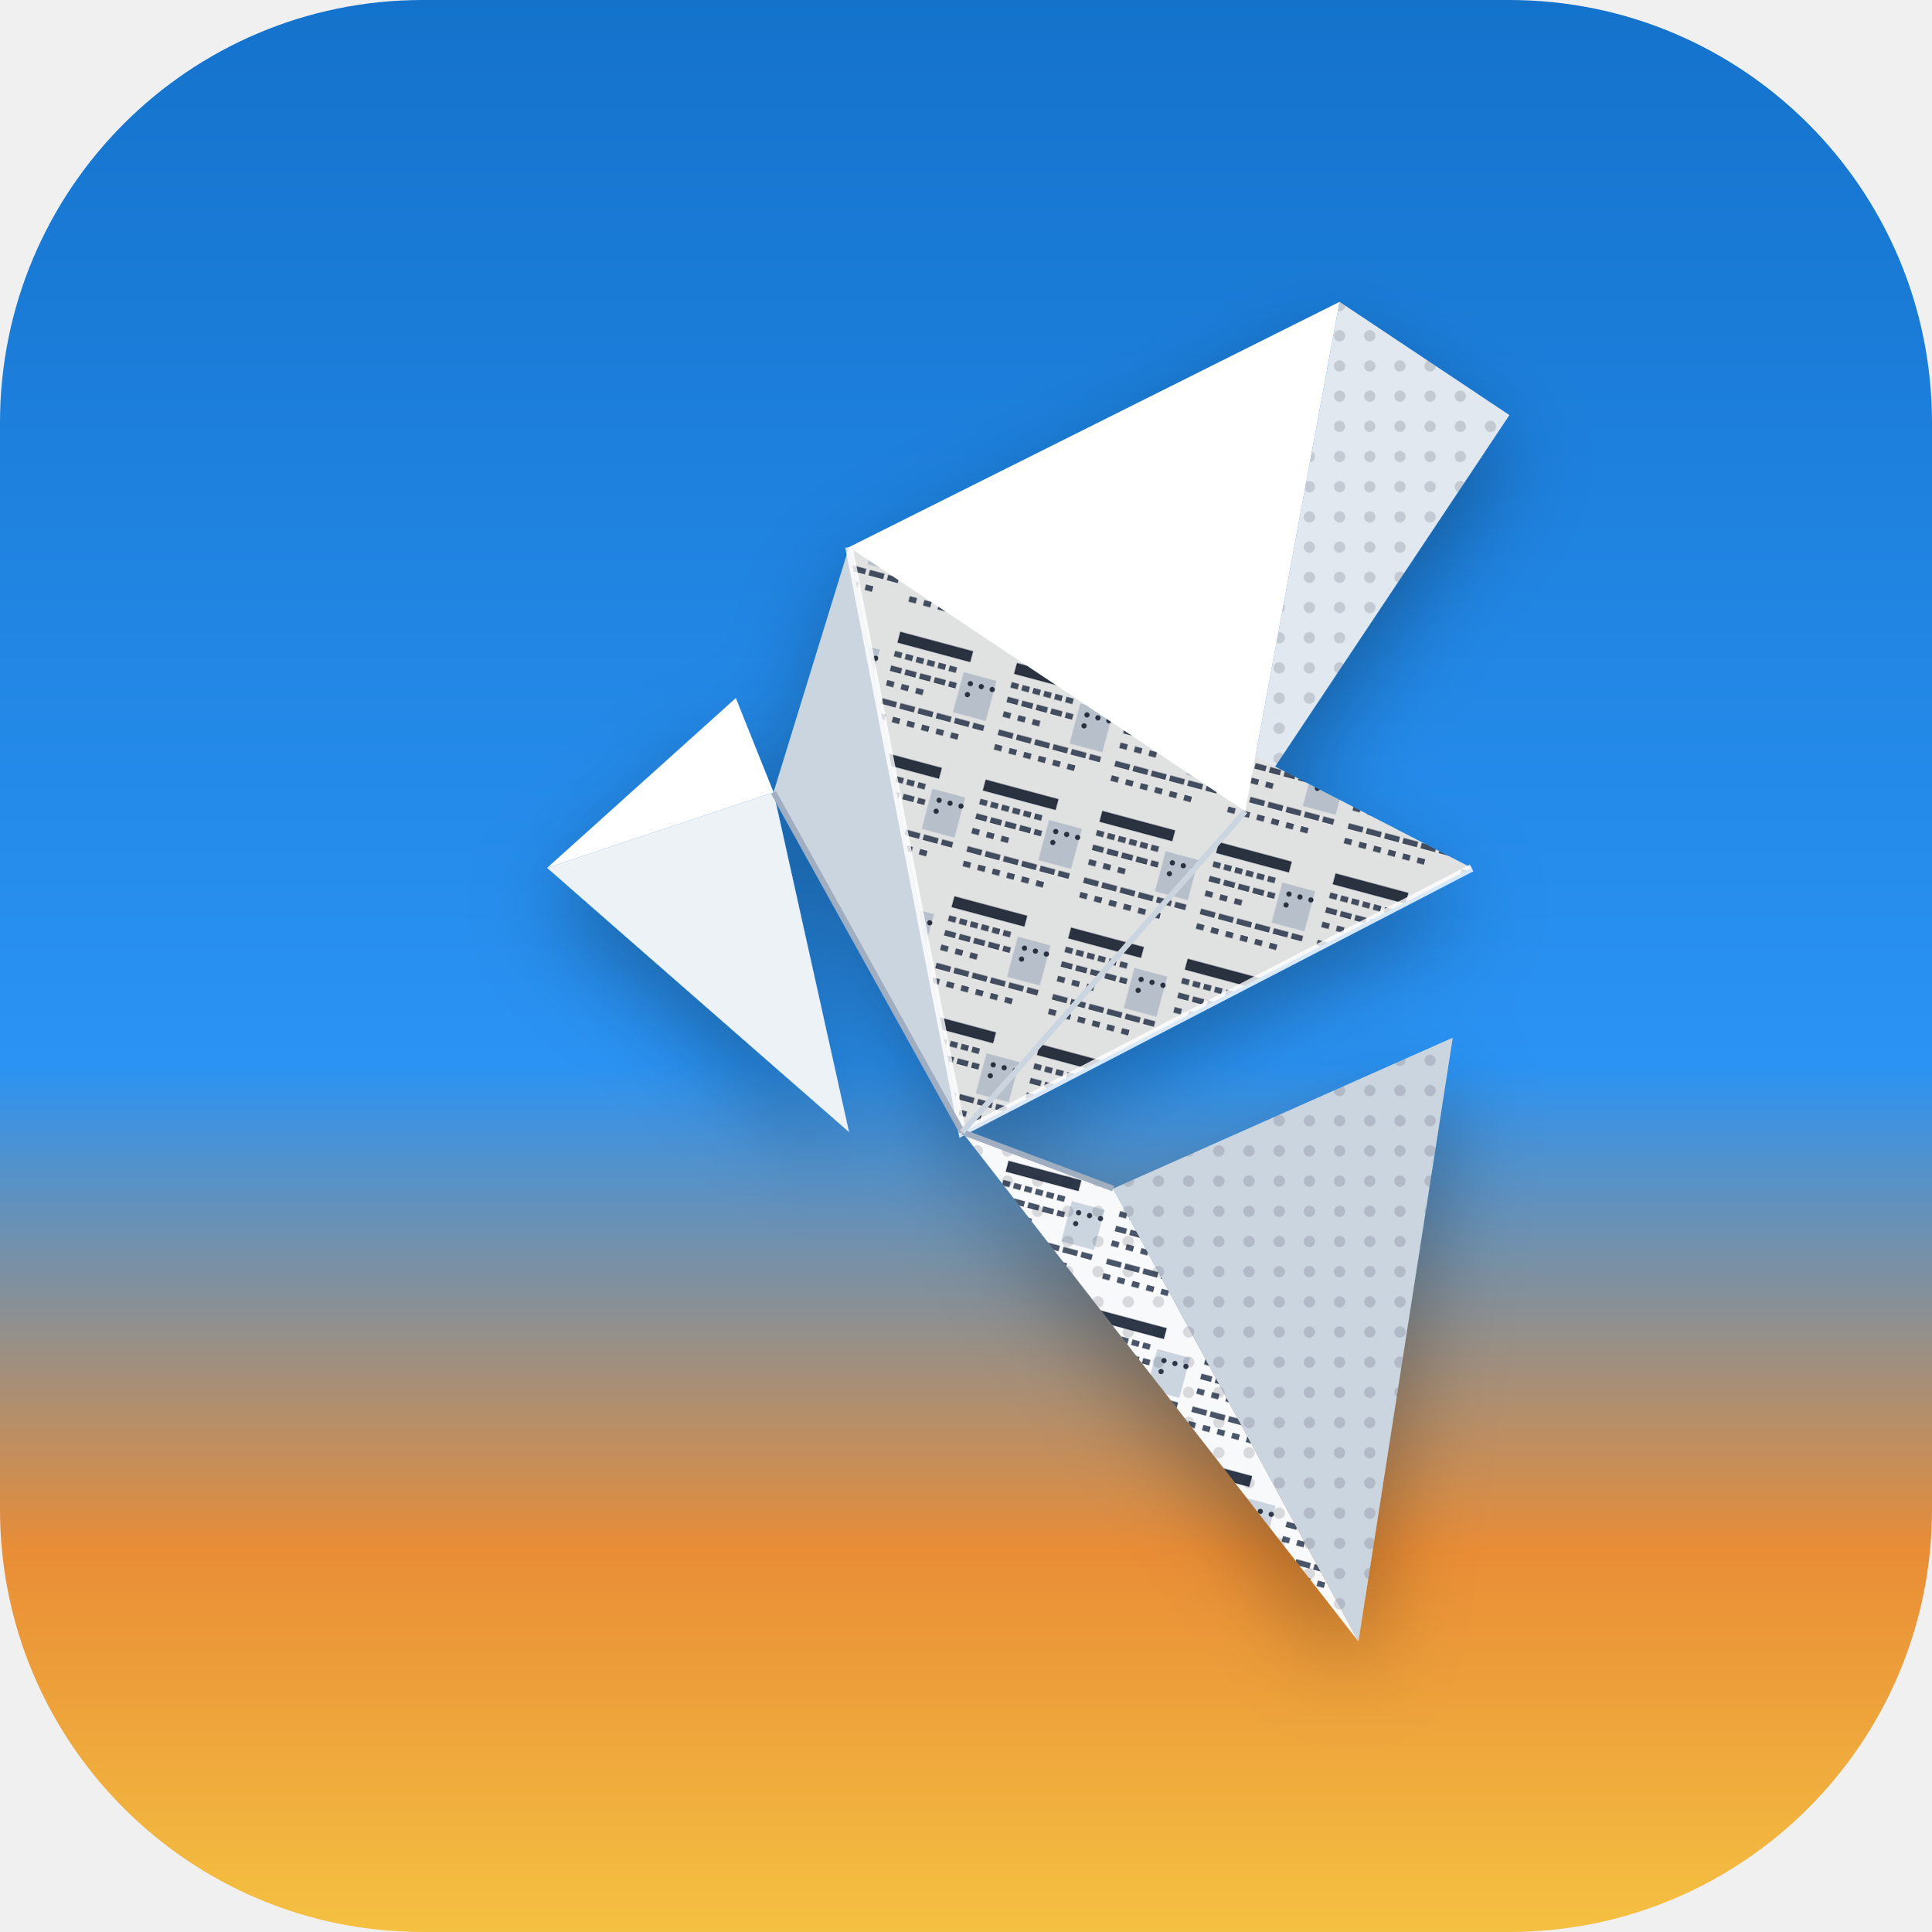
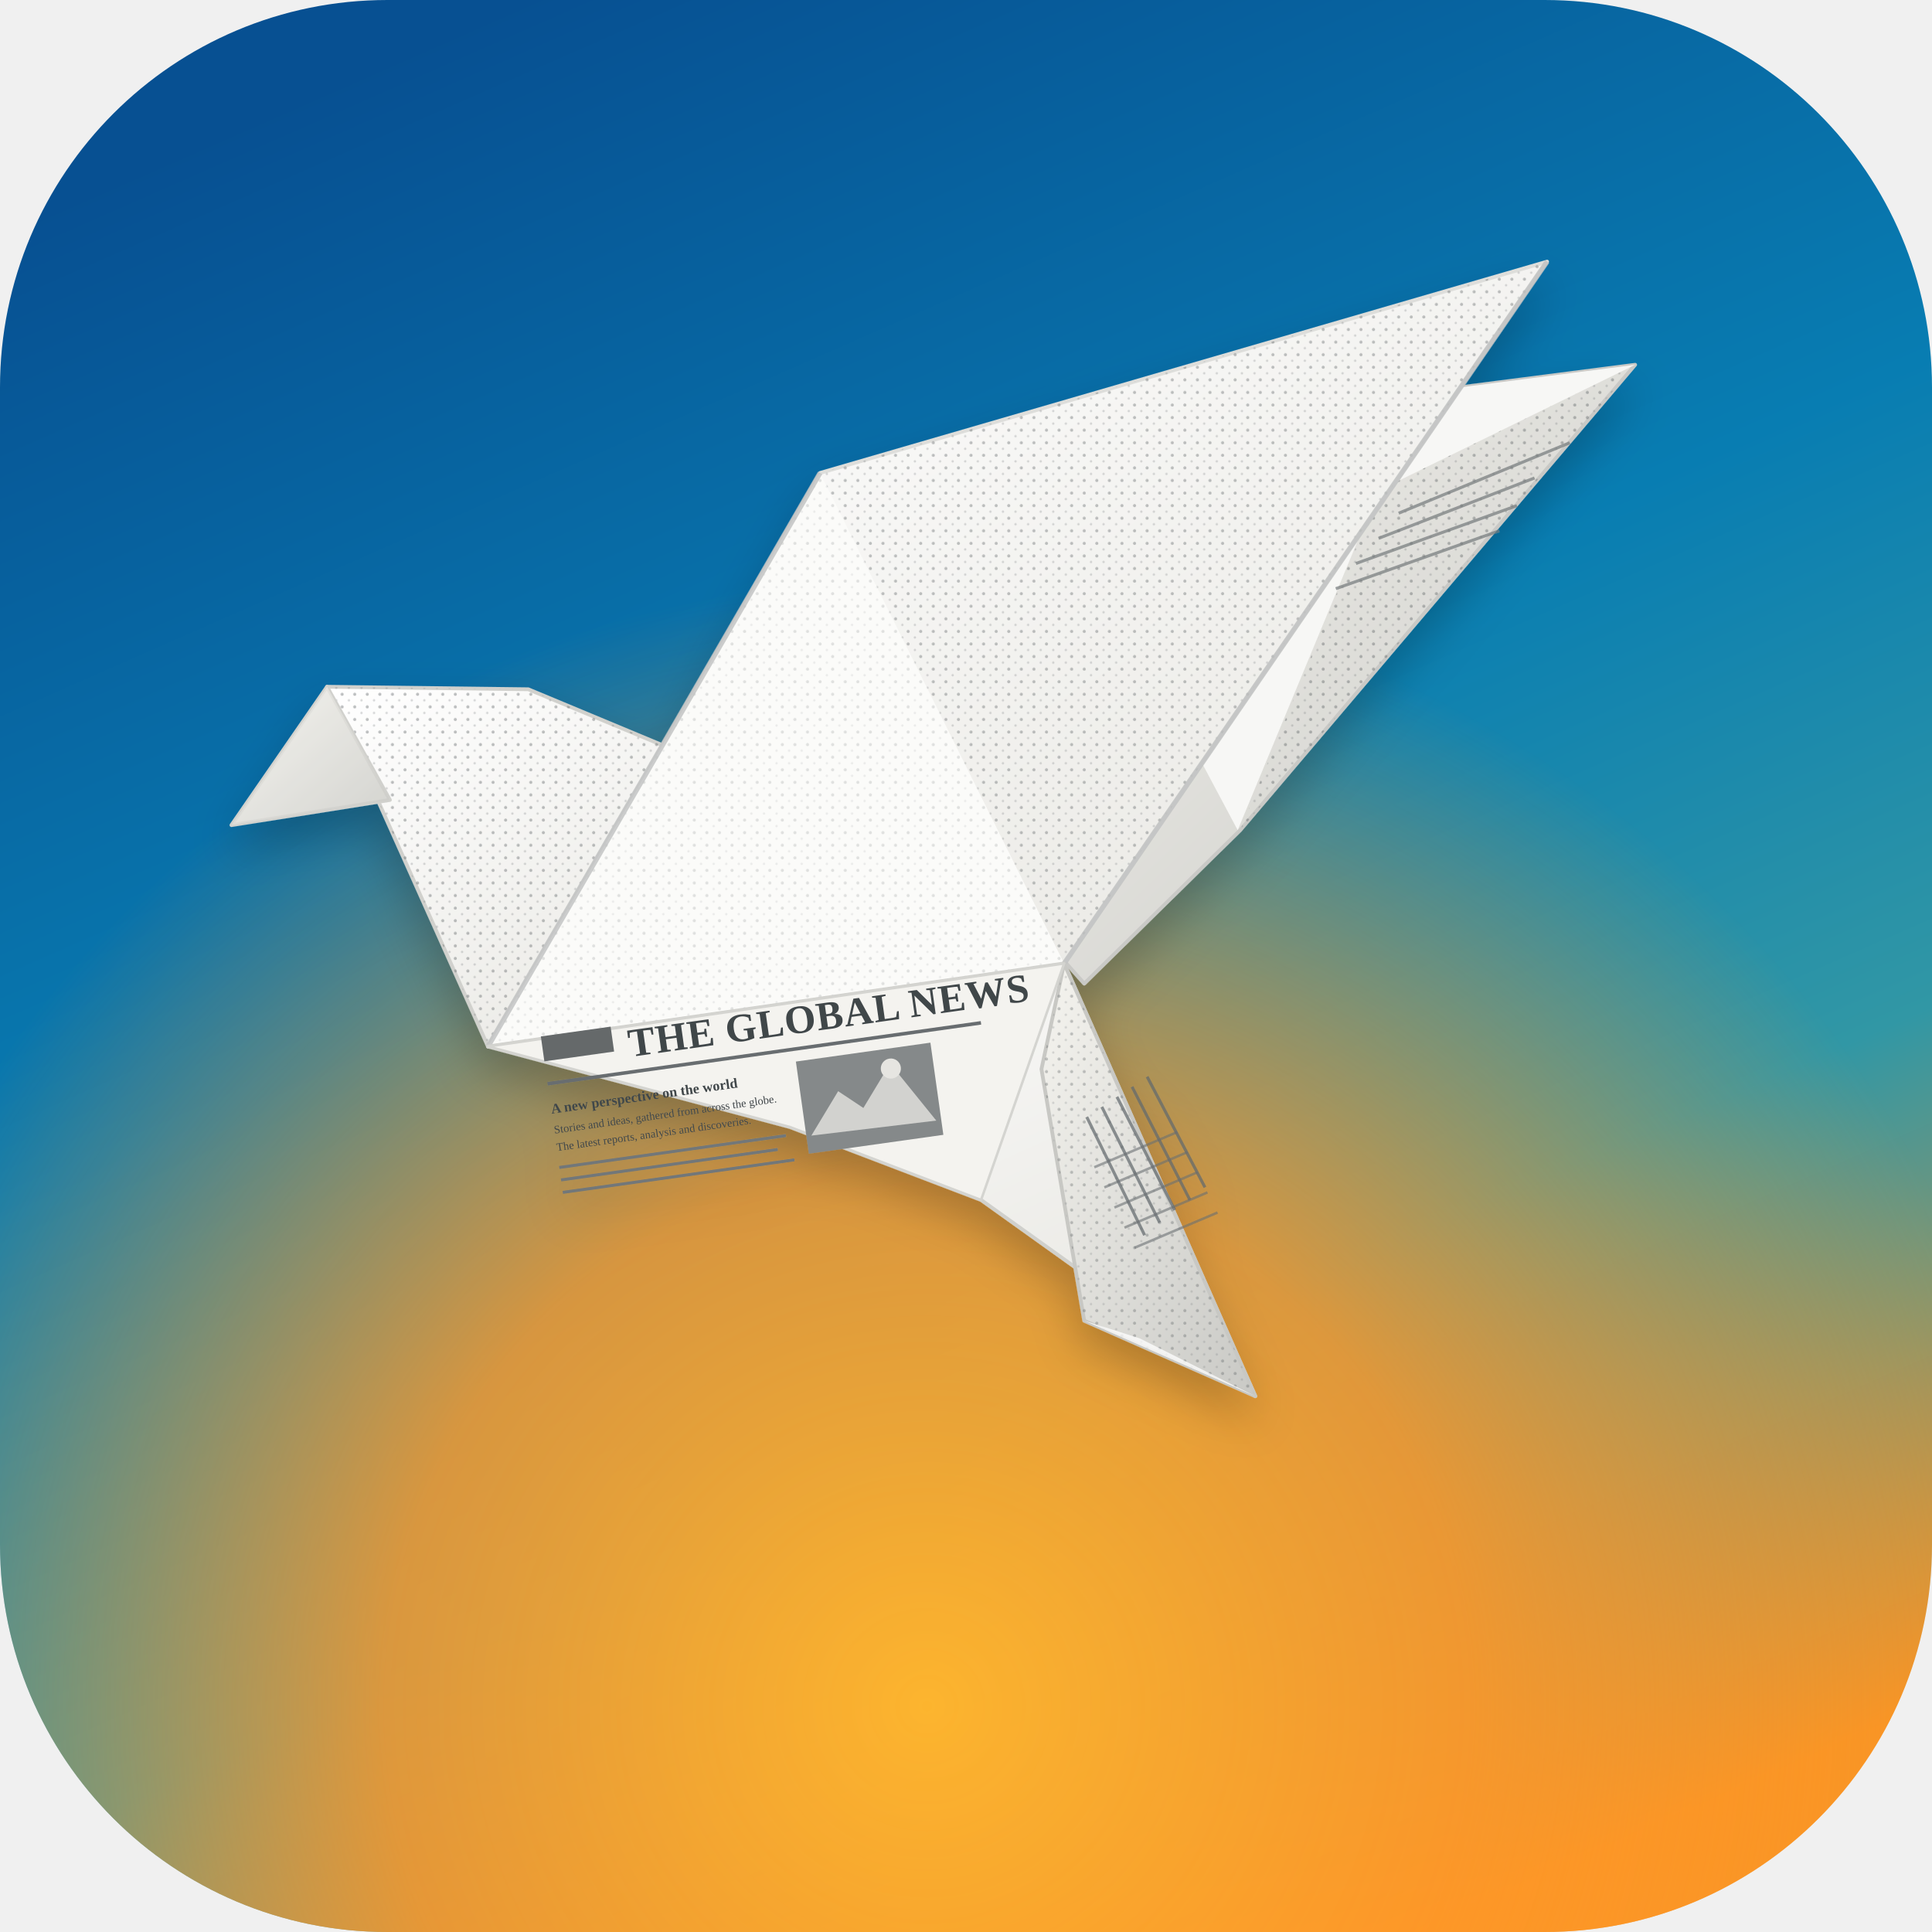
- <svg xmlns="http://www.w3.org/2000/svg" viewBox="0 0 512 512" width="100%" height="100%">
+ <svg xmlns="http://www.w3.org/2000/svg" viewBox="0 0 768 768" role="img" aria-labelledby="title description">
  <defs>
-     <linearGradient id="sky-gradient" x1="0%" y1="0%" x2="0%" y2="100%">
-       <stop offset="0%" stop-color="#1472cb" />
-       <stop offset="55%" stop-color="#2a93f4" />
-       <stop offset="80%" stop-color="#e98d36" />
-       <stop offset="100%" stop-color="#f5c242" />
+     <linearGradient id="sky" x1="0.28" y1="0" x2="0.72" y2="1">
+       <stop offset="0" stop-color="#075092" />
+       <stop offset="0.42" stop-color="#087db2" />
+       <stop offset="0.7" stop-color="#3197a5" />
+       <stop offset="1" stop-color="#f79424" />
    </linearGradient>
-     <pattern id="newspaper-print" width="32" height="32" patternUnits="userSpaceOnUse" patternTransform="rotate(15)">
-       <rect width="32" height="32" fill="#f8f9fa" />
-       <rect x="2" y="3" width="20" height="3" fill="#2d3748" />
-       <line x1="2" y1="9" x2="20" y2="9" stroke="#4a5568" stroke-width="1.5" stroke-dasharray="2,1" />
-       <line x1="2" y1="13" x2="20" y2="13" stroke="#4a5568" stroke-width="1.5" stroke-dasharray="3,1" />
-       <line x1="2" y1="17" x2="14" y2="17" stroke="#4a5568" stroke-width="1.5" stroke-dasharray="2,2" />
-       <rect x="21" y="9" width="9" height="11" fill="#cbd5e0" />
-       <circle cx="23.5" cy="11.5" r="0.7" fill="#2d3748" />
-       <circle cx="26.5" cy="11.5" r="0.7" fill="#2d3748" />
-       <circle cx="23.5" cy="14.5" r="0.7" fill="#2d3748" />
-       <circle cx="29.5" cy="11.5" r="0.7" fill="#2d3748" />
-       <line x1="2" y1="22" x2="30" y2="22" stroke="#4a5568" stroke-width="1.5" stroke-dasharray="4,1" />
-       <line x1="2" y1="26" x2="26" y2="26" stroke="#4a5568" stroke-width="1.5" stroke-dasharray="2,2" />
+     <radialGradient id="sunset" cx="0.48" cy="0.88" r="0.58">
+       <stop offset="0" stop-color="#ffb52d" stop-opacity="0.98" />
+       <stop offset="0.48" stop-color="#ff9828" stop-opacity="0.82" />
+       <stop offset="1" stop-color="#ff9828" stop-opacity="0" />
+     </radialGradient>
+     <linearGradient id="paper" x1="0" y1="0" x2="0.8" y2="1">
+       <stop offset="0" stop-color="#fff" />
+       <stop offset="1" stop-color="#e8e7e2" />
+     </linearGradient>
+     <linearGradient id="paperShade" x1="0" y1="0" x2="1" y2="1">
+       <stop offset="0" stop-color="#f5f4ef" />
+       <stop offset="1" stop-color="#c9c9c5" />
+     </linearGradient>
+     <pattern id="newsDots" width="5" height="5" patternUnits="userSpaceOnUse">
+       <circle cx="1" cy="1" r="0.62" fill="#555b5e" opacity="0.48" />
+       <circle cx="3.7" cy="3.4" r="0.48" fill="#717579" opacity="0.34" />
    </pattern>
-     <pattern id="halftone" width="8" height="8" patternUnits="userSpaceOnUse">
-       <circle cx="4" cy="4" r="1.5" fill="#1a202c" opacity="0.15" />
+     <pattern id="fineLines" width="34" height="12" patternUnits="userSpaceOnUse">
+       <path d="M0 2H31 M0 5H27 M0 8H32 M0 11H22" stroke="#707478" stroke-width="0.75" opacity="0.56" />
    </pattern>
-     <filter id="shadow" x="-20%" y="-20%" width="140%" height="140%">
-       <feDropShadow dx="0" dy="10" stdDeviation="12" flood-color="#000000" flood-opacity="0.3" />
+     <clipPath id="tile">
+       <rect width="768" height="768" rx="154" />
+     </clipPath>
+     <filter id="lift" x="-20%" y="-20%" width="140%" height="150%">
+       <feGaussianBlur in="SourceAlpha" stdDeviation="9" />
+       <feOffset dy="9" />
+       <feComponentTransfer>
+         <feFuncA type="linear" slope="0.22" />
+       </feComponentTransfer>
+       <feMerge>
+         <feMergeNode />
+         <feMergeNode in="SourceGraphic" />
+       </feMerge>
    </filter>
  </defs>
-   <rect width="512" height="512" rx="112" ry="112" fill="url(#sky-gradient)" />
-   <g filter="url(#shadow)" transform="translate(15, 5)">
-     <polygon points="340,75 385,105 315,210" fill="#e2e8f0" />
-     <polygon points="340,75 385,105 315,210" fill="url(#halftone)" />
-     <polygon points="210,140 375,225 240,295" fill="url(#newspaper-print)" />
-     <polygon points="210,140 375,225 240,295" fill="linear-gradient" opacity="0.1" />
-     <polygon points="210,140 340,75 315,210" fill="#ffffff" />
-     <polygon points="130,225 190,205 210,295" fill="#edf2f7" />
-     <polygon points="130,225 180,180 190,205" fill="#ffffff" />
-     <polygon points="130,225 160,215 190,205" fill="#cbd5e0" opacity="0.5" />
-     <polygon points="210,140 240,295 190,205" fill="#cbd5e0" />
-     <polygon points="240,295 345,430 280,310" fill="url(#newspaper-print)" />
-     <polygon points="240,295 345,430 280,310" fill="url(#halftone)" />
-     <polygon points="345,430 370,270 280,310" fill="#cbd5e0" />
-     <polygon points="345,430 370,270 280,310" fill="url(#halftone)" />
-     <polyline points="210,140 240,295 375,225" fill="none" stroke="#ffffff" stroke-width="2" stroke-opacity="0.8" />
-     <polyline points="190,205 240,295" fill="none" stroke="#a0aec0" stroke-width="1.5" />
-     <polyline points="240,295 280,310" fill="none" stroke="#a0aec0" stroke-width="1.5" />
-     <polyline points="315,210 240,295" fill="none" stroke="#cbd5e0" stroke-width="1.5" />
+   <g clip-path="url(#tile)">
+     <rect width="768" height="768" fill="url(#sky)" />
+     <rect width="768" height="768" fill="url(#sunset)" />
+     <g filter="url(#lift)" stroke-linejoin="round">
+       <path d="M410 176 650 145 493 330 431 391 391 346Z" fill="url(#paperShade)" stroke="#c9c9c6" stroke-width="1.5" />
+       <path d="M410 176 650 145 548 195 492 330Z" fill="#f7f7f5" />
+       <path d="M548 195 650 145 493 330Z" fill="url(#newsDots)" opacity="0.8" />
+       <path d="M556 204 624 176 M548 214 610 190 M539 224 603 201 M531 234 596 211" fill="none" stroke="#74797b" stroke-width="1.2" opacity="0.7" />
+       <path d="M194 416 130 273 210 274 318 319Z" fill="url(#paper)" stroke="#d1d1cd" stroke-width="1.5" />
+       <path d="M194 416 130 273 210 274 318 319Z" fill="url(#newsDots)" opacity="0.78" />
+       <path d="M130 273 92 328 155 318Z" fill="#f5f4f0" stroke="#d1d1cd" stroke-width="1.5" />
+       <path d="M130 273 155 318 92 328Z" fill="url(#paperShade)" opacity="0.78" />
+       <path d="M194 416 326 188 615 104 423 383Z" fill="url(#paper)" stroke="#dededb" stroke-width="1.5" />
+       <path d="M326 188 615 104 423 383Z" fill="url(#newsDots)" opacity="0.74" />
+       <path d="M326 188 423 383 194 416Z" fill="#fbfbf9" />
+       <path d="M326 188 423 383 194 416Z" fill="url(#newsDots)" opacity="0.34" />
+       <path d="M194 416 326 188 M423 383 615 104" fill="none" stroke="#bfc1c0" stroke-width="2" opacity="0.8" />
+       <path d="M194 416 423 383 499 555 390 477 314 448Z" fill="url(#paper)" stroke="#d0d0cc" stroke-width="1.5" />
+       <path d="M423 383 499 555 431 525 414 425Z" fill="url(#paperShade)" stroke="#c8c8c4" stroke-width="1.5" />
+       <path d="M423 383 499 555 431 525 414 425Z" fill="url(#newsDots)" opacity="0.68" />
+       <path d="M194 416 314 448 390 477 423 383Z" fill="#f4f3ef" stroke="#d4d4d0" stroke-width="1" />
+       <g transform="translate(215 412) rotate(-8)" fill="#40464a">
+         <rect x="0" y="0" width="28" height="10" fill="#65696b" />
+         <text x="34" y="13" font-family="Georgia, 'Times New Roman', serif" font-size="16" font-weight="700" letter-spacing="0.3">THE GLOBAL NEWS</text>
+         <path d="M0 19H174" stroke="#686d70" stroke-width="1.4" />
+         <text x="0" y="31" font-family="Georgia, 'Times New Roman', serif" font-size="5.6" font-weight="700">A new perspective on the world</text>
+         <text x="0" y="39" font-family="Georgia, 'Times New Roman', serif" font-size="4.5">Stories and ideas, gathered from across the globe.</text>
+         <text x="0" y="46" font-family="Georgia, 'Times New Roman', serif" font-size="4.5">The latest reports, analysis and discoveries.</text>
+         <rect x="99" y="24" width="54" height="37" fill="#85898a" />
+         <path d="M101 54 114 38 123 46 136 30 151 55Z" fill="#d2d2cf" />
+         <circle cx="136" cy="32" r="4" fill="#e6e5e1" />
+         <rect x="0" y="52" width="91" height="1.2" fill="#727779" />
+         <rect x="0" y="57" width="87" height="1.2" fill="#727779" />
+         <rect x="0" y="62" width="93" height="1.2" fill="#727779" />
+       </g>
+       <path d="M432 444 455 491 M438 440 461 486 M444 436 467 481 M450 432 473 477 M456 428 479 472" fill="none" stroke="#62696d" stroke-width="1.2" opacity="0.72" />
+       <path d="M435 464 468 450 M439 472 472 458 M443 480 476 466 M447 488 480 474 M451 496 484 482" fill="none" stroke="#676d70" stroke-width="1" opacity="0.58" />
+       <path d="M431 525 499 555 453 532Z" fill="#fff" opacity="0.75" />
+     </g>
  </g>
</svg>
